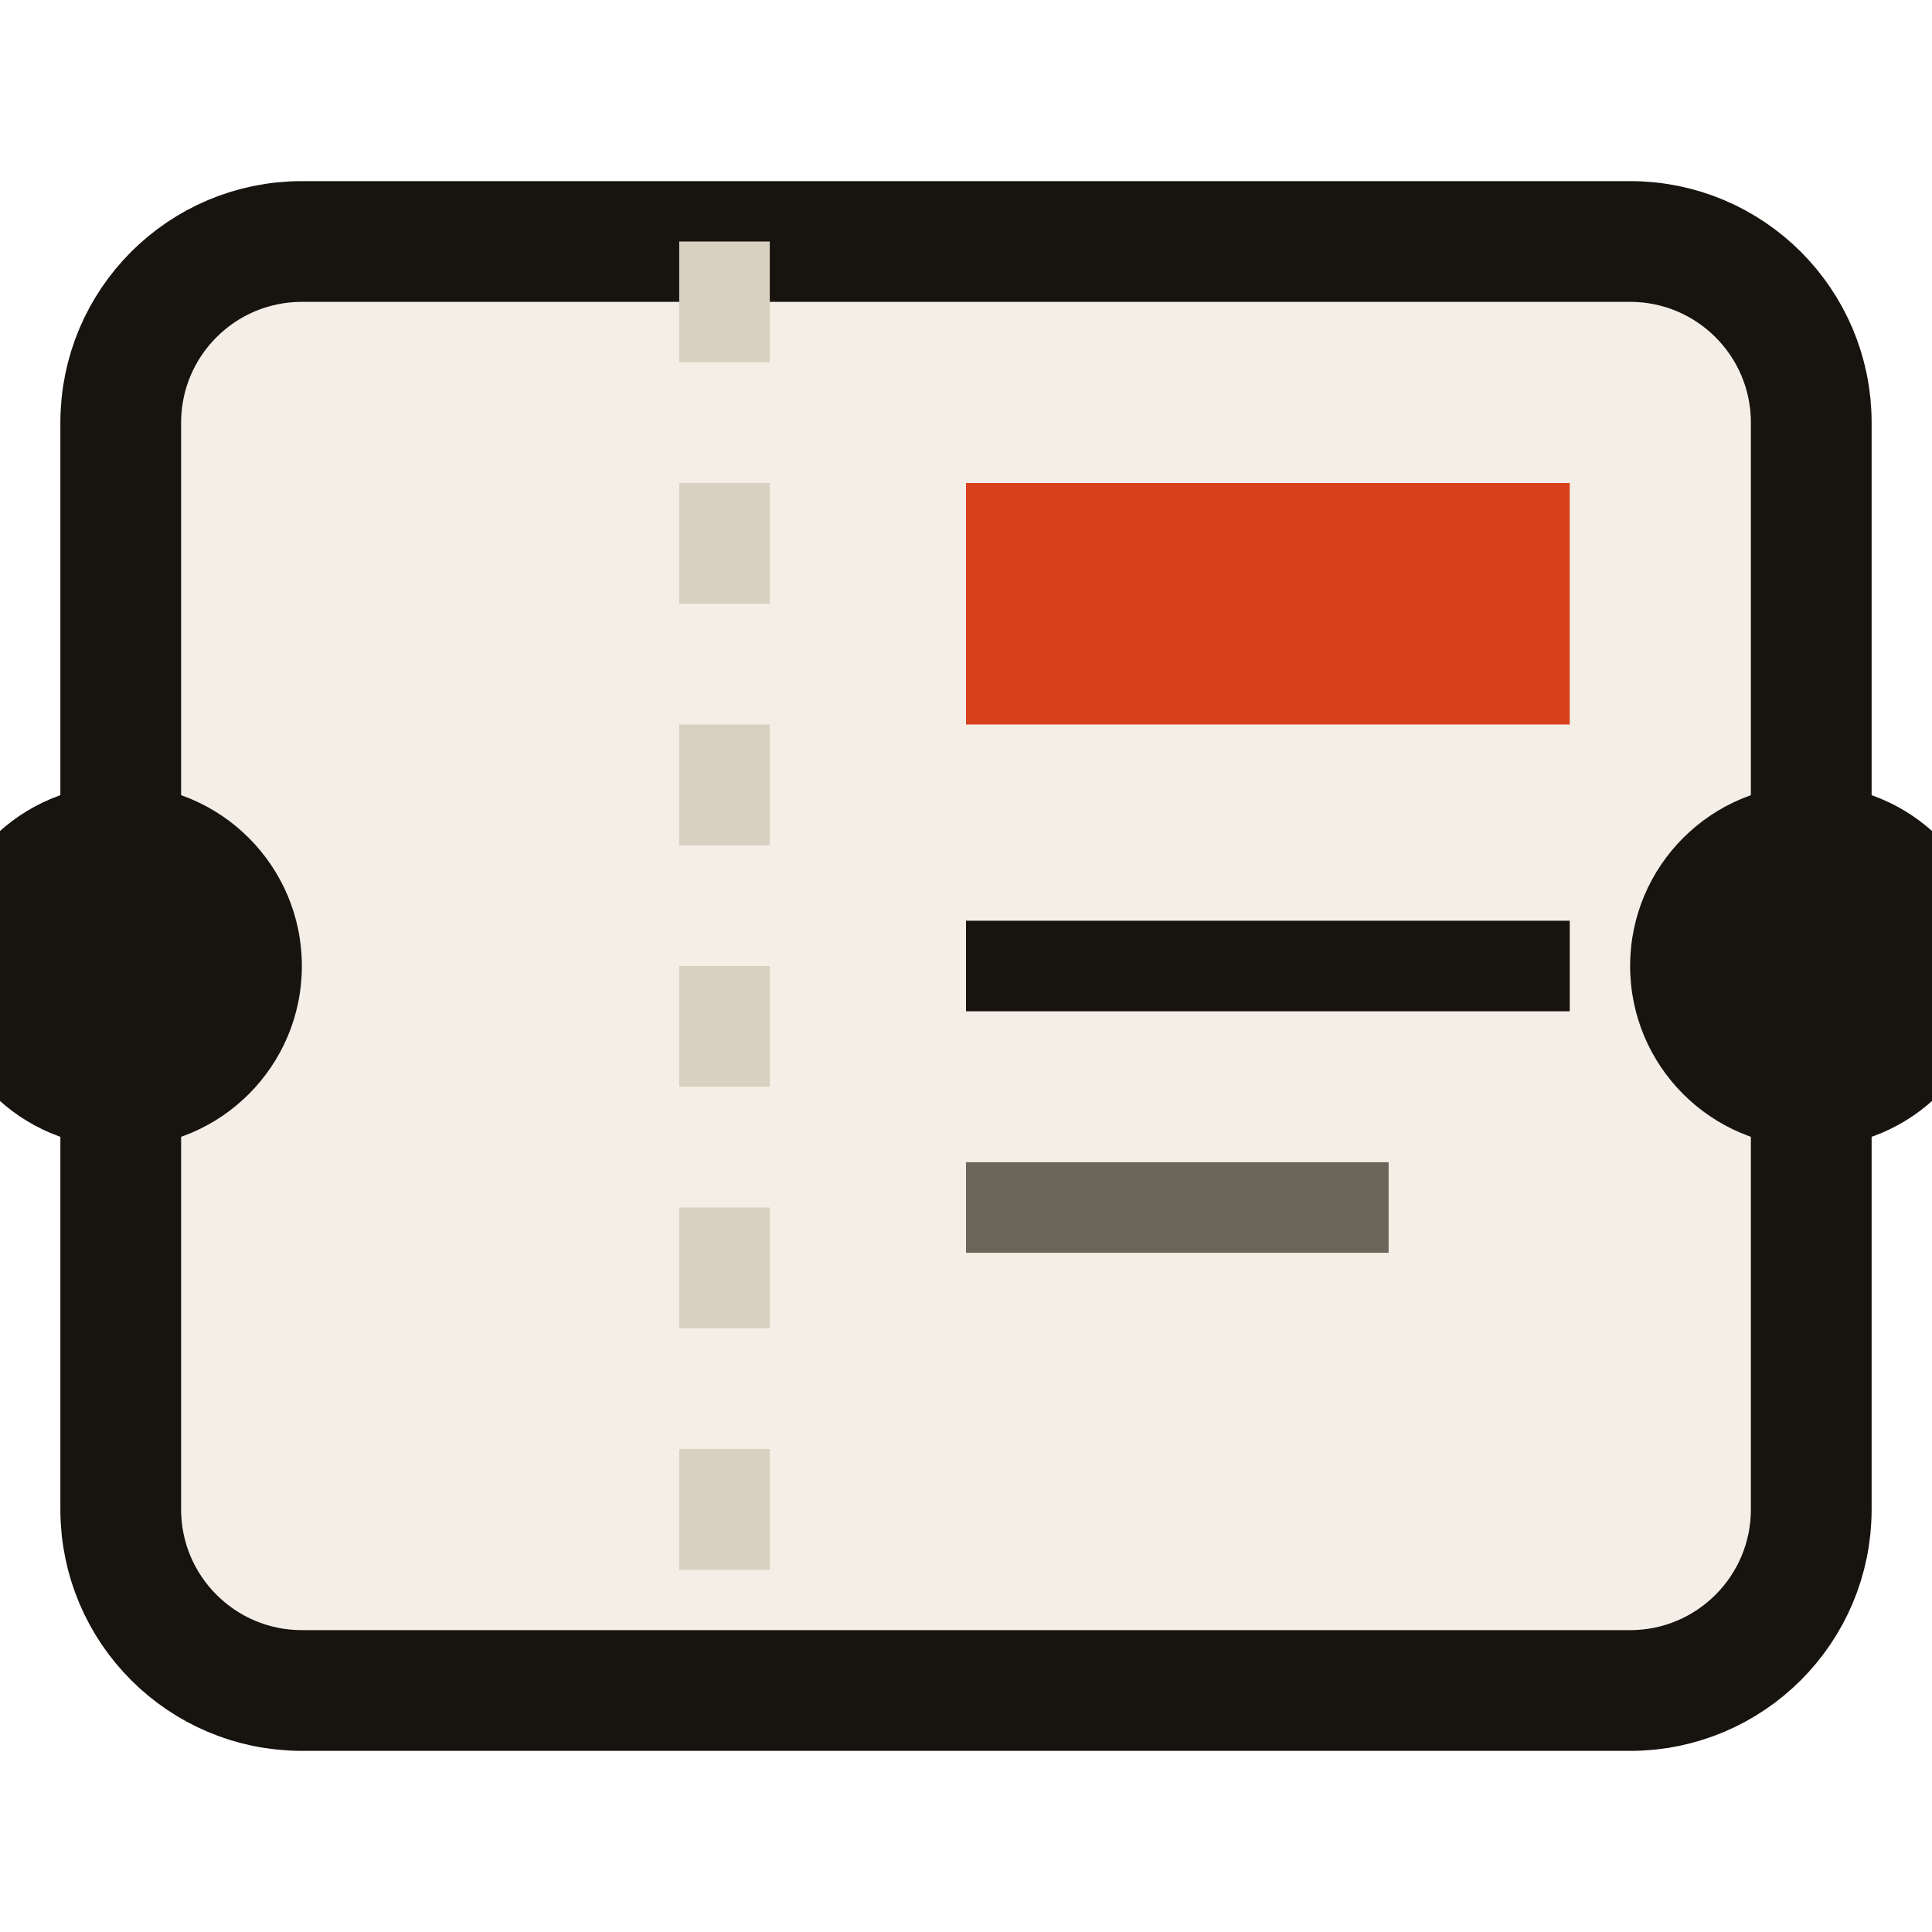
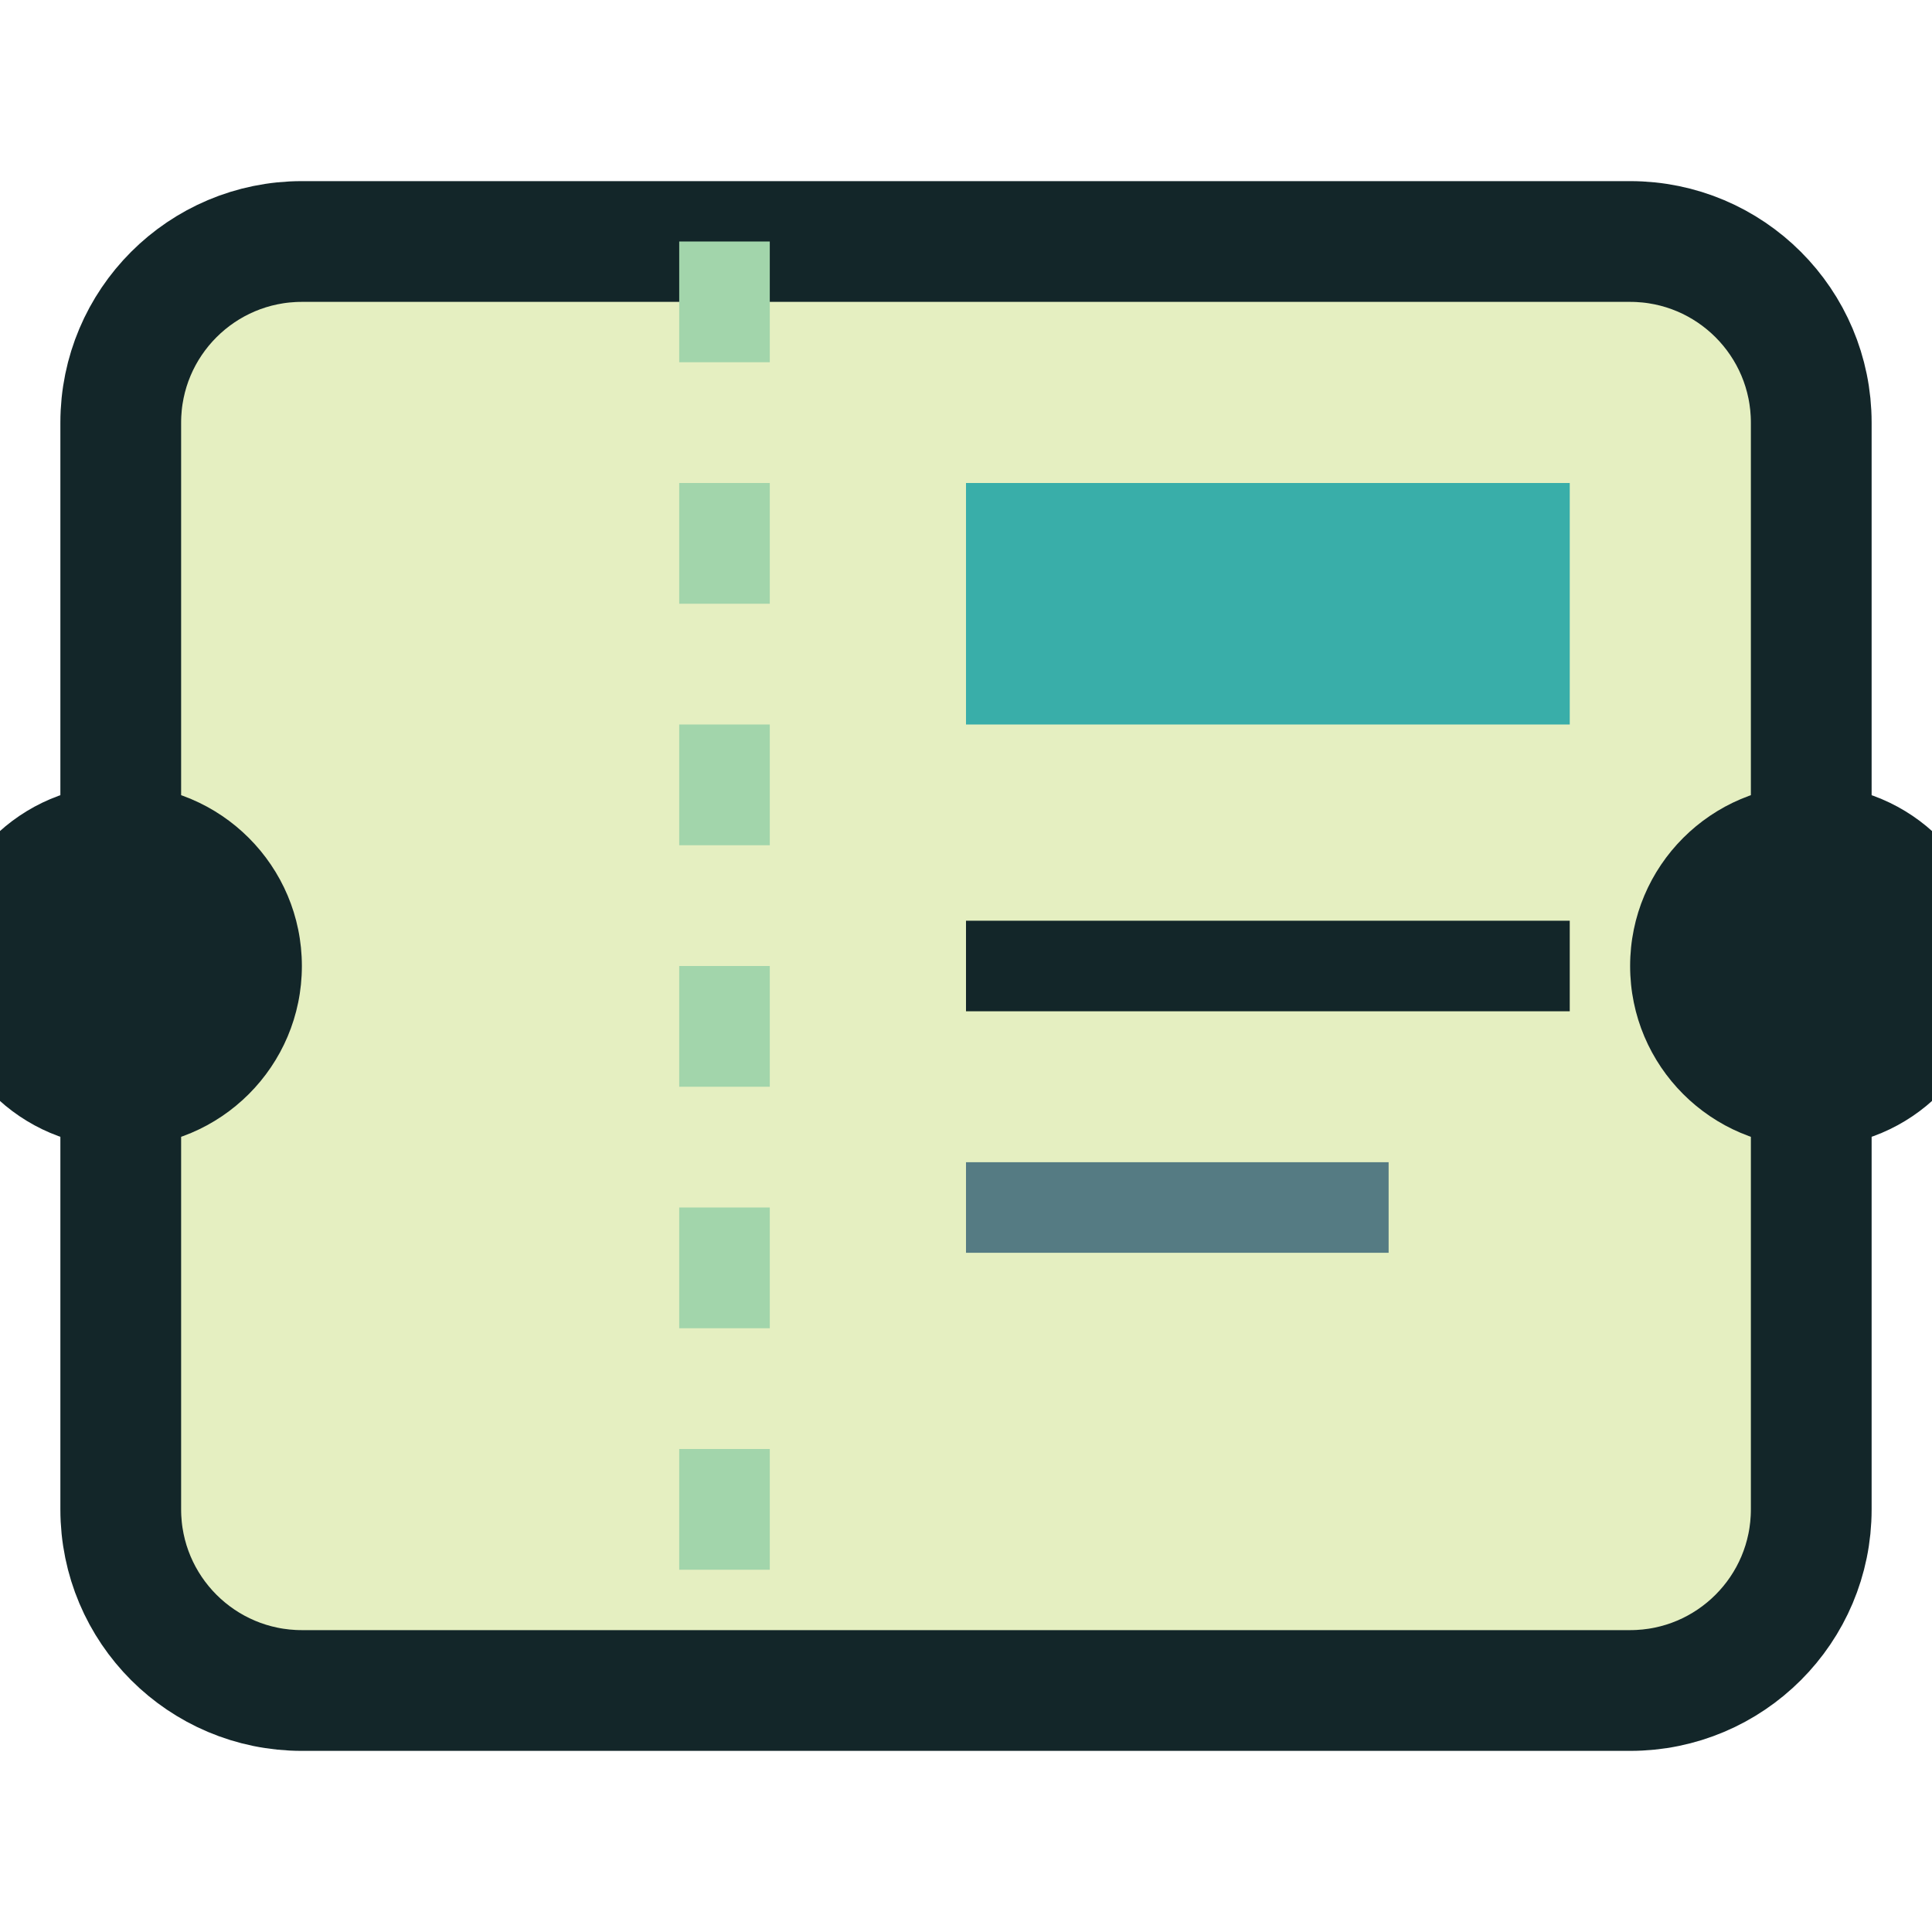
<svg xmlns="http://www.w3.org/2000/svg" viewBox="0 0 32 32" width="32" height="32">
-   <rect x="2" y="4" width="28" height="24" rx="3" fill="#F4EFE6" stroke="#17140F" stroke-width="2" />
-   <path d="M2 16 A 3 3 0 0 1 2 16" fill="#F4EFE6" />
-   <circle cx="2" cy="16" r="3" fill="#17140F" />
-   <circle cx="30" cy="16" r="3" fill="#17140F" />
-   <line x1="12" y1="4" x2="12" y2="28" stroke="#D8D0C0" stroke-width="1.5" stroke-dasharray="2 2" />
-   <rect x="16" y="8" width="10" height="4" fill="#D9411E" />
-   <line x1="16" y1="16" x2="26" y2="16" stroke="#17140F" stroke-width="1.5" />
-   <line x1="16" y1="20" x2="23" y2="20" stroke="#6B655A" stroke-width="1.5" />
+   <rect x="2" y="4" width="28" height="24" rx="3" fill="#E5EFC1" stroke="#132629" stroke-width="2" />
+   <circle cx="2" cy="16" r="3" fill="#132629" />
+   <circle cx="30" cy="16" r="3" fill="#132629" />
+   <line x1="12" y1="4" x2="12" y2="28" stroke="#A2D5AB" stroke-width="1.5" stroke-dasharray="2 2" />
+   <rect x="16" y="8" width="10" height="4" fill="#39AEA9" />
+   <line x1="16" y1="16" x2="26" y2="16" stroke="#132629" stroke-width="1.5" />
+   <line x1="16" y1="20" x2="23" y2="20" stroke="#557B83" stroke-width="1.5" />
</svg>
